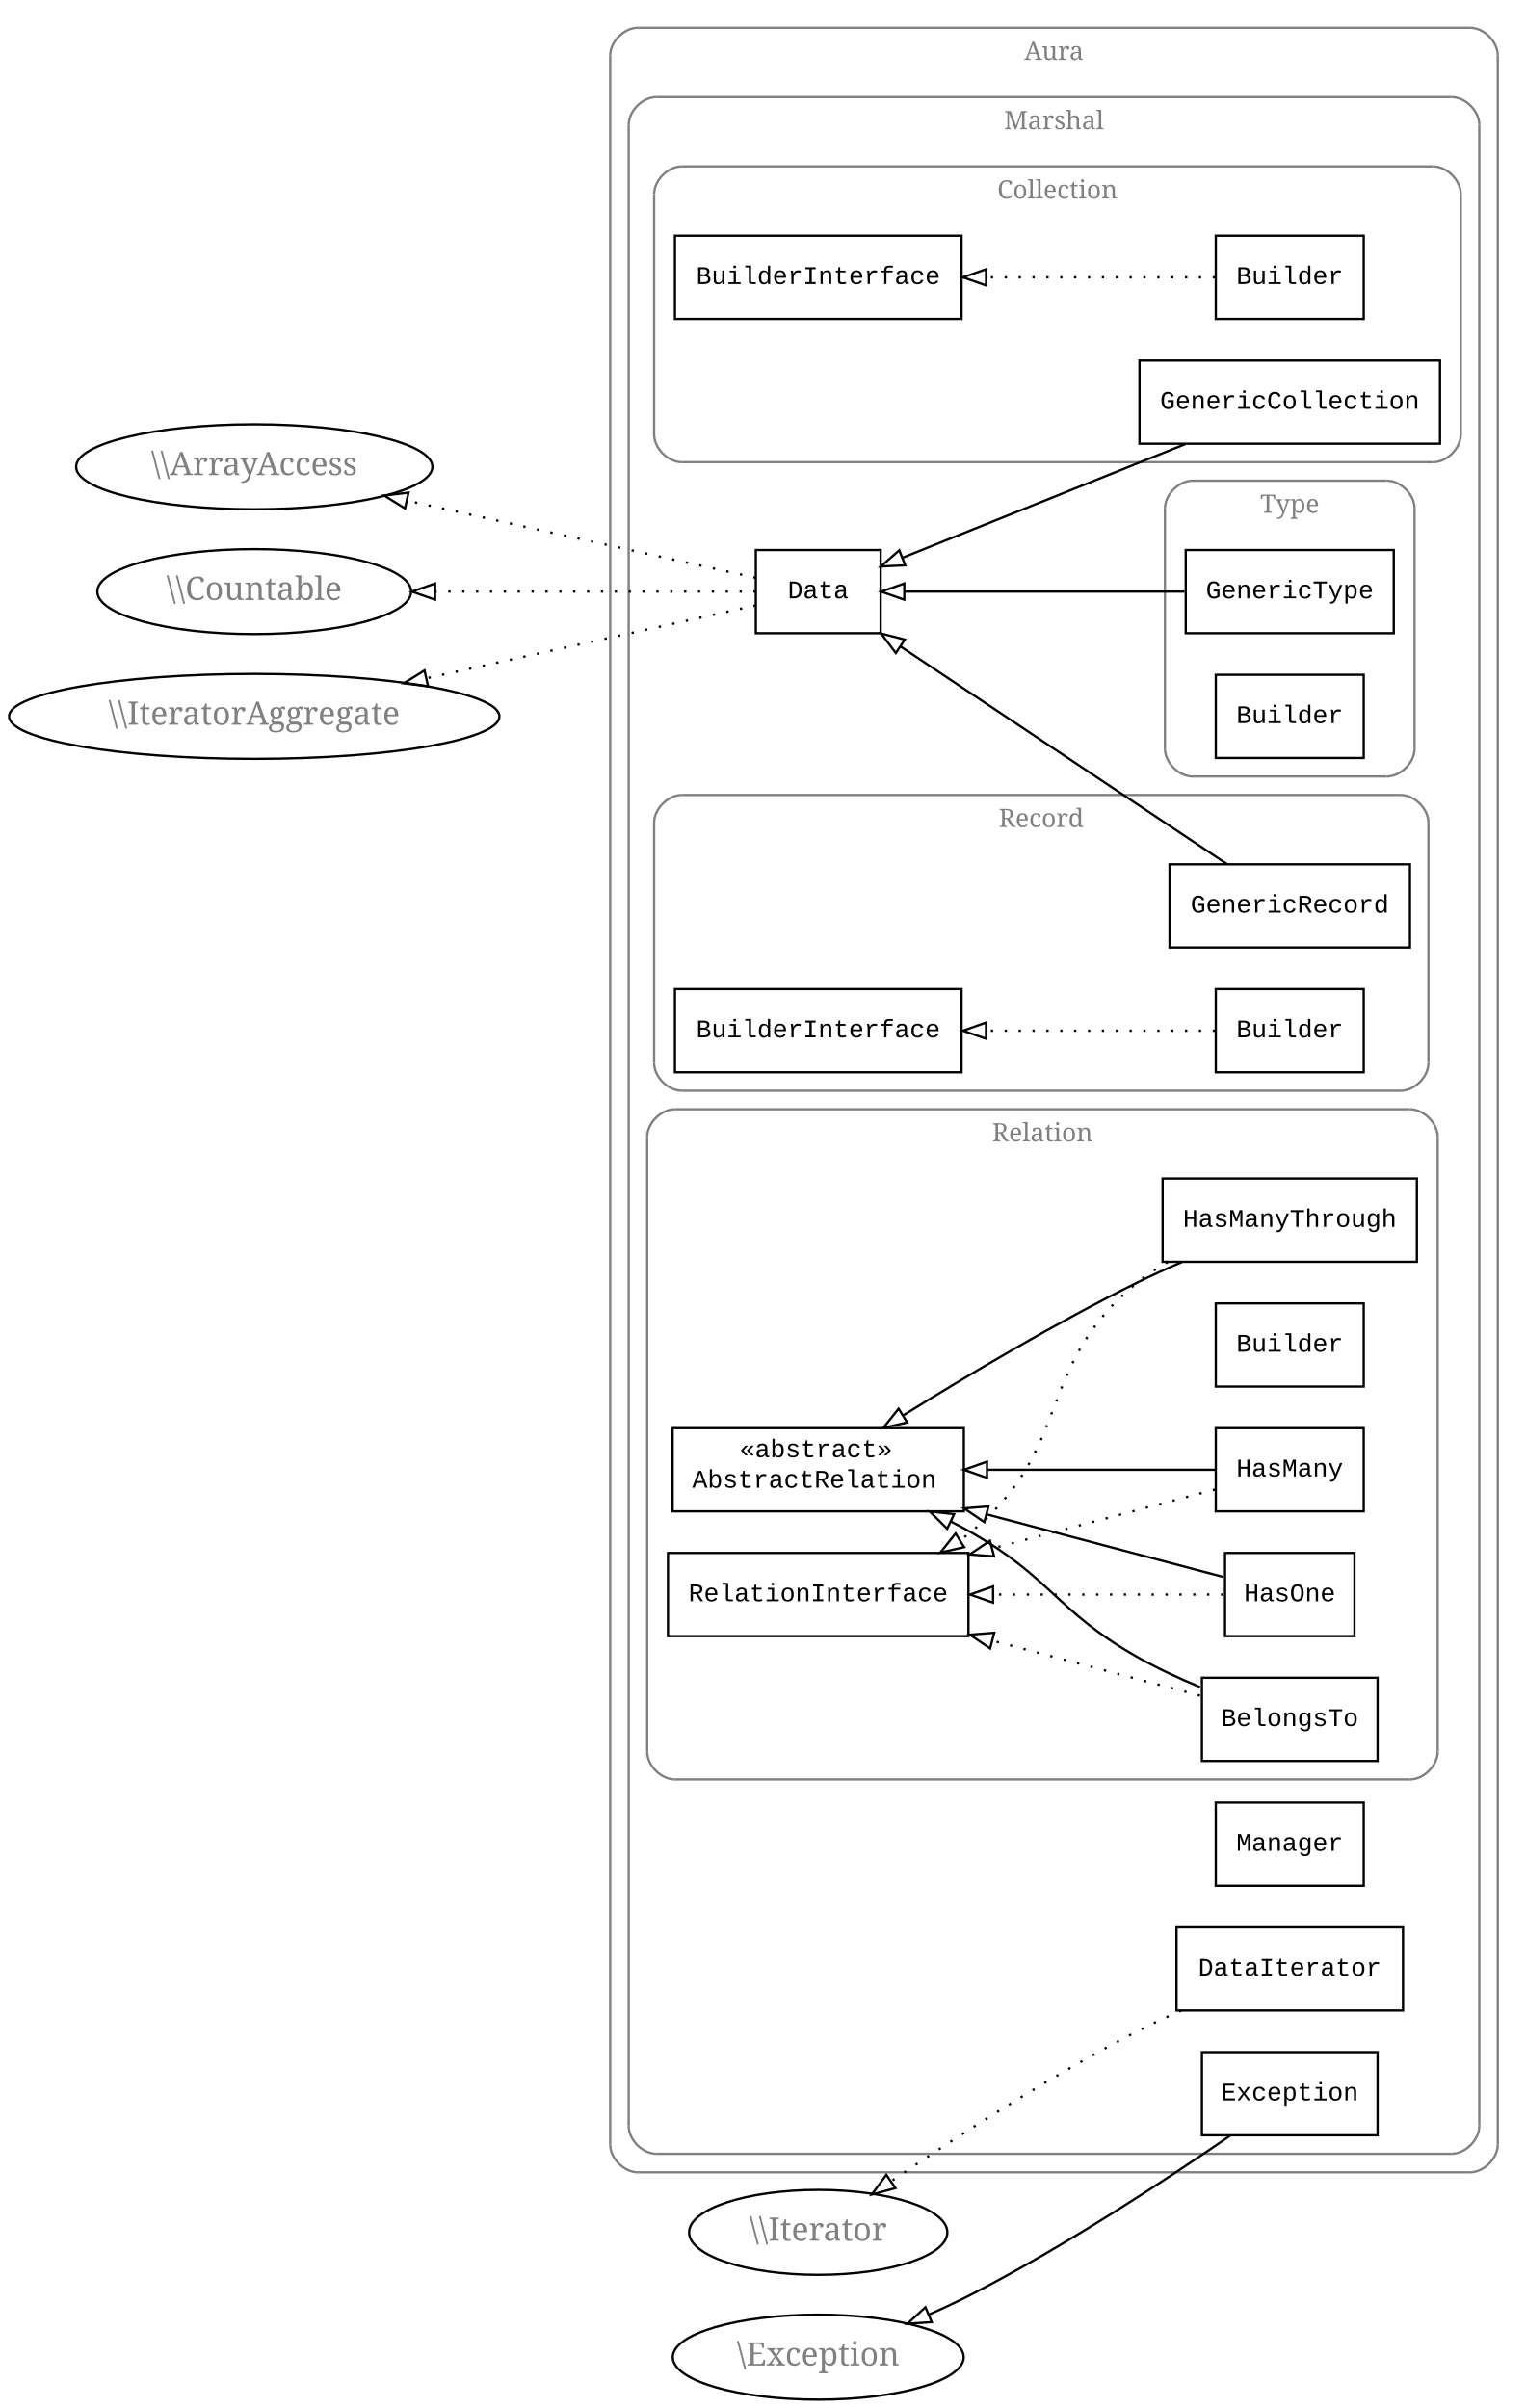
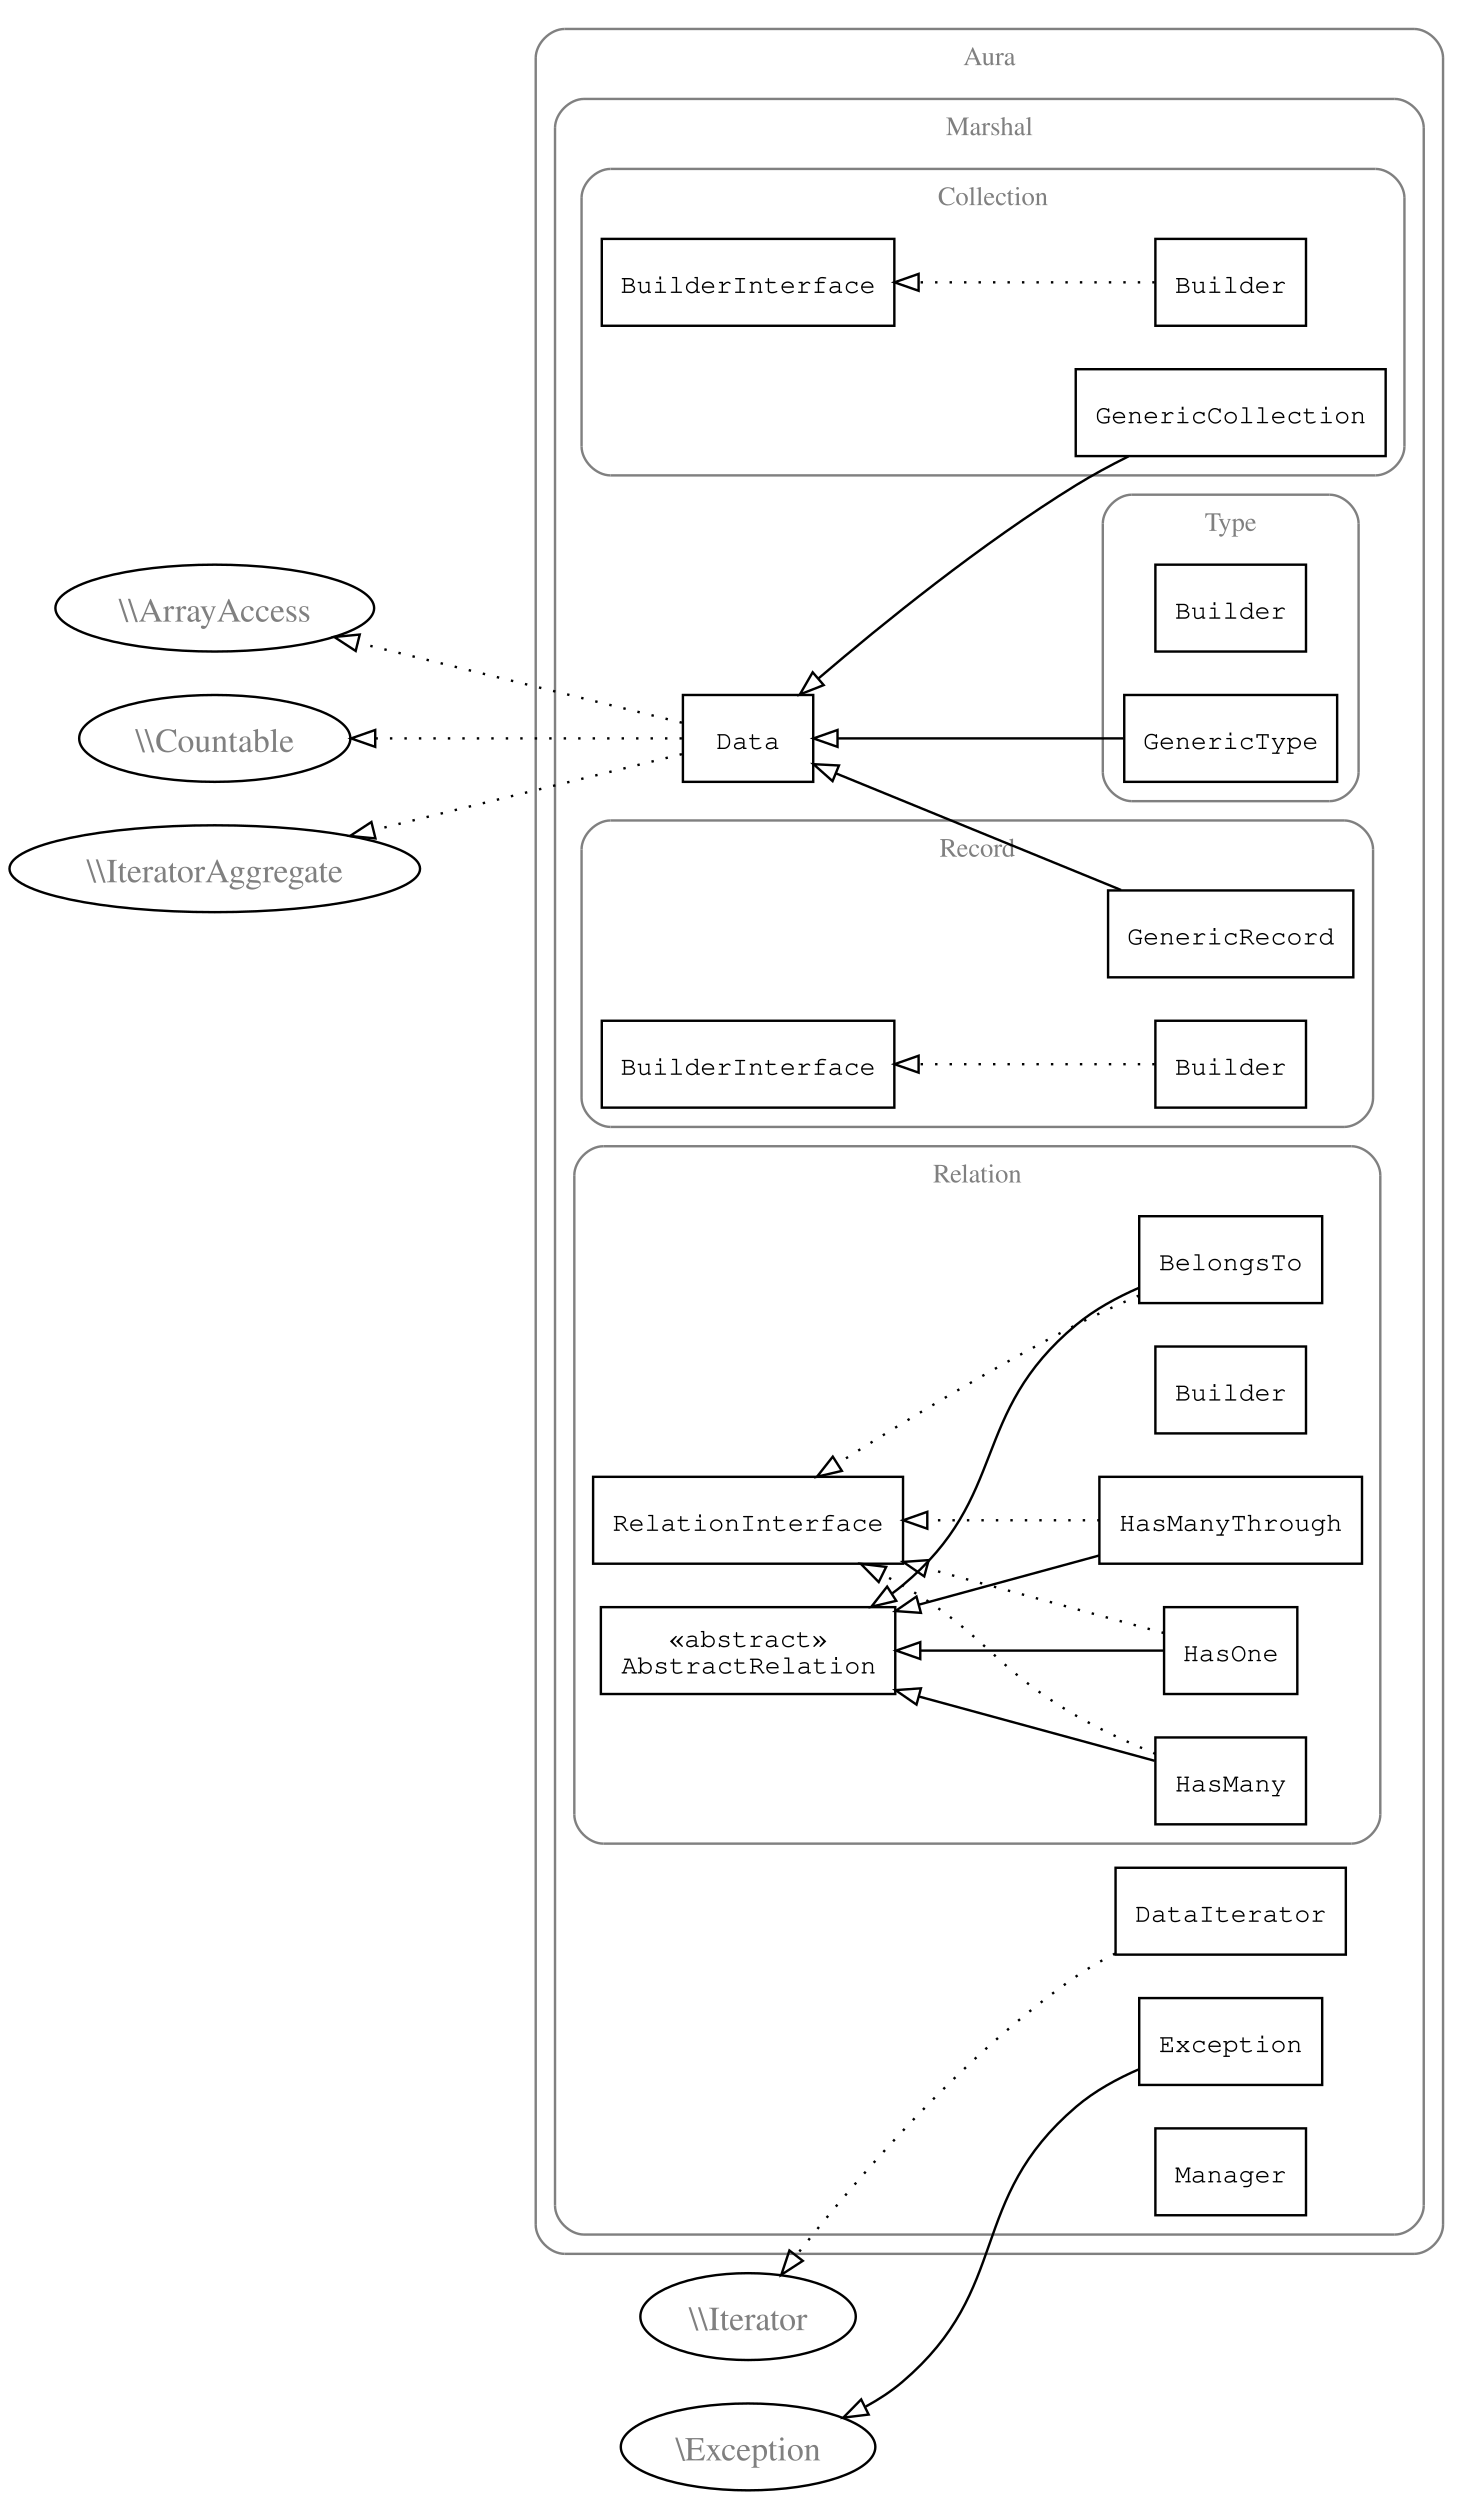
- <svg xmlns="http://www.w3.org/2000/svg" xmlns:xlink="http://www.w3.org/1999/xlink" width="660pt" height="1042pt" viewBox="0.00 0.00 660.00 1042.00">
-   <g id="graph1" class="graph" transform="scale(1 1) rotate(0) translate(4 1038)">
-     <polygon fill="white" stroke="white" points="-4,5 -4,-1038 657,-1038 657,5 -4,5" />
+ <svg xmlns="http://www.w3.org/2000/svg" xmlns:xlink="http://www.w3.org/1999/xlink" width="610pt" height="1036pt" viewBox="0.00 0.00 610.00 1036.00">
+   <g id="graph1" class="graph" transform="scale(1 1) rotate(0) translate(4 1032)">
+     <polygon fill="white" stroke="white" points="-4,5 -4,-1032 607,-1032 607,5 -4,5" />
    <g id="graph2" class="cluster">
-       <polyline fill="none" stroke="gray" points="272,-98 632,-98 " />
-       <path fill="none" stroke="gray" d="M632,-98C638,-98 644,-104 644,-110" />
-       <polyline fill="none" stroke="gray" points="644,-110 644,-1014 " />
-       <path fill="none" stroke="gray" d="M644,-1014C644,-1020 638,-1026 632,-1026" />
-       <polyline fill="none" stroke="gray" points="632,-1026 272,-1026 " />
-       <path fill="none" stroke="gray" d="M272,-1026C266,-1026 260,-1020 260,-1014" />
-       <polyline fill="none" stroke="gray" points="260,-1014 260,-110 " />
-       <path fill="none" stroke="gray" d="M260,-110C260,-104 266,-98 272,-98" />
-       <text text-anchor="middle" x="452" y="-1012.1" font-family="Times Roman,serif" font-size="11.00" fill="gray">Aura</text>
+       <polyline fill="none" stroke="gray" points="230,-98 582,-98 " />
+       <path fill="none" stroke="gray" d="M582,-98C588,-98 594,-104 594,-110" />
+       <polyline fill="none" stroke="gray" points="594,-110 594,-1008 " />
+       <path fill="none" stroke="gray" d="M594,-1008C594,-1014 588,-1020 582,-1020" />
+       <polyline fill="none" stroke="gray" points="582,-1020 230,-1020 " />
+       <path fill="none" stroke="gray" d="M230,-1020C224,-1020 218,-1014 218,-1008" />
+       <polyline fill="none" stroke="gray" points="218,-1008 218,-110 " />
+       <path fill="none" stroke="gray" d="M218,-110C218,-104 224,-98 230,-98" />
+       <text text-anchor="middle" x="406" y="-1005" font-family="Times,serif" font-size="11.00" fill="gray">Aura</text>
    </g>
    <g id="graph3" class="cluster">
-       <polyline fill="none" stroke="gray" points="280,-106 624,-106 " />
-       <path fill="none" stroke="gray" d="M624,-106C630,-106 636,-112 636,-118" />
-       <polyline fill="none" stroke="gray" points="636,-118 636,-984 " />
-       <path fill="none" stroke="gray" d="M636,-984C636,-990 630,-996 624,-996" />
-       <polyline fill="none" stroke="gray" points="624,-996 280,-996 " />
-       <path fill="none" stroke="gray" d="M280,-996C274,-996 268,-990 268,-984" />
-       <polyline fill="none" stroke="gray" points="268,-984 268,-118 " />
-       <path fill="none" stroke="gray" d="M268,-118C268,-112 274,-106 280,-106" />
-       <text text-anchor="middle" x="452" y="-982.1" font-family="Times Roman,serif" font-size="11.00" fill="gray">Marshal</text>
+       <polyline fill="none" stroke="gray" points="238,-106 574,-106 " />
+       <path fill="none" stroke="gray" d="M574,-106C580,-106 586,-112 586,-118" />
+       <polyline fill="none" stroke="gray" points="586,-118 586,-979 " />
+       <path fill="none" stroke="gray" d="M586,-979C586,-985 580,-991 574,-991" />
+       <polyline fill="none" stroke="gray" points="574,-991 238,-991 " />
+       <path fill="none" stroke="gray" d="M238,-991C232,-991 226,-985 226,-979" />
+       <polyline fill="none" stroke="gray" points="226,-979 226,-118 " />
+       <path fill="none" stroke="gray" d="M226,-118C226,-112 232,-106 238,-106" />
+       <text text-anchor="middle" x="406" y="-976" font-family="Times,serif" font-size="11.00" fill="gray">Marshal</text>
    </g>
    <g id="graph4" class="cluster">
-       <polyline fill="none" stroke="gray" points="291,-838 616,-838 " />
-       <path fill="none" stroke="gray" d="M616,-838C622,-838 628,-844 628,-850" />
-       <polyline fill="none" stroke="gray" points="628,-850 628,-954 " />
-       <path fill="none" stroke="gray" d="M628,-954C628,-960 622,-966 616,-966" />
-       <polyline fill="none" stroke="gray" points="616,-966 291,-966 " />
-       <path fill="none" stroke="gray" d="M291,-966C285,-966 279,-960 279,-954" />
-       <polyline fill="none" stroke="gray" points="279,-954 279,-850 " />
-       <path fill="none" stroke="gray" d="M279,-850C279,-844 285,-838 291,-838" />
-       <text text-anchor="middle" x="453.5" y="-952.1" font-family="Times Roman,serif" font-size="11.00" fill="gray">Collection</text>
+       <polyline fill="none" stroke="gray" points="249,-835 566,-835 " />
+       <path fill="none" stroke="gray" d="M566,-835C572,-835 578,-841 578,-847" />
+       <polyline fill="none" stroke="gray" points="578,-847 578,-950 " />
+       <path fill="none" stroke="gray" d="M578,-950C578,-956 572,-962 566,-962" />
+       <polyline fill="none" stroke="gray" points="566,-962 249,-962 " />
+       <path fill="none" stroke="gray" d="M249,-962C243,-962 237,-956 237,-950" />
+       <polyline fill="none" stroke="gray" points="237,-950 237,-847 " />
+       <path fill="none" stroke="gray" d="M237,-847C237,-841 243,-835 249,-835" />
+       <text text-anchor="middle" x="407.5" y="-947" font-family="Times,serif" font-size="11.00" fill="gray">Collection</text>
    </g>
    <g id="graph5" class="cluster">
-       <polyline fill="none" stroke="gray" points="291,-566 602,-566 " />
-       <path fill="none" stroke="gray" d="M602,-566C608,-566 614,-572 614,-578" />
-       <polyline fill="none" stroke="gray" points="614,-578 614,-682 " />
-       <path fill="none" stroke="gray" d="M614,-682C614,-688 608,-694 602,-694" />
-       <polyline fill="none" stroke="gray" points="602,-694 291,-694 " />
-       <path fill="none" stroke="gray" d="M291,-694C285,-694 279,-688 279,-682" />
-       <polyline fill="none" stroke="gray" points="279,-682 279,-578 " />
-       <path fill="none" stroke="gray" d="M279,-578C279,-572 285,-566 291,-566" />
-       <text text-anchor="middle" x="446.5" y="-680.1" font-family="Times Roman,serif" font-size="11.00" fill="gray">Record</text>
+       <polyline fill="none" stroke="gray" points="249,-565 553,-565 " />
+       <path fill="none" stroke="gray" d="M553,-565C559,-565 565,-571 565,-577" />
+       <polyline fill="none" stroke="gray" points="565,-577 565,-680 " />
+       <path fill="none" stroke="gray" d="M565,-680C565,-686 559,-692 553,-692" />
+       <polyline fill="none" stroke="gray" points="553,-692 249,-692 " />
+       <path fill="none" stroke="gray" d="M249,-692C243,-692 237,-686 237,-680" />
+       <polyline fill="none" stroke="gray" points="237,-680 237,-577 " />
+       <path fill="none" stroke="gray" d="M237,-577C237,-571 243,-565 249,-565" />
+       <text text-anchor="middle" x="401" y="-677" font-family="Times,serif" font-size="11.00" fill="gray">Record</text>
    </g>
    <g id="graph6" class="cluster">
-       <polyline fill="none" stroke="gray" points="288,-268 606,-268 " />
-       <path fill="none" stroke="gray" d="M606,-268C612,-268 618,-274 618,-280" />
-       <polyline fill="none" stroke="gray" points="618,-280 618,-546 " />
-       <path fill="none" stroke="gray" d="M618,-546C618,-552 612,-558 606,-558" />
-       <polyline fill="none" stroke="gray" points="606,-558 288,-558 " />
-       <path fill="none" stroke="gray" d="M288,-558C282,-558 276,-552 276,-546" />
-       <polyline fill="none" stroke="gray" points="276,-546 276,-280 " />
-       <path fill="none" stroke="gray" d="M276,-280C276,-274 282,-268 288,-268" />
-       <text text-anchor="middle" x="447" y="-544.1" font-family="Times Roman,serif" font-size="11.00" fill="gray">Relation</text>
+       <polyline fill="none" stroke="gray" points="246,-268 556,-268 " />
+       <path fill="none" stroke="gray" d="M556,-268C562,-268 568,-274 568,-280" />
+       <polyline fill="none" stroke="gray" points="568,-280 568,-545 " />
+       <path fill="none" stroke="gray" d="M568,-545C568,-551 562,-557 556,-557" />
+       <polyline fill="none" stroke="gray" points="556,-557 246,-557 " />
+       <path fill="none" stroke="gray" d="M246,-557C240,-557 234,-551 234,-545" />
+       <polyline fill="none" stroke="gray" points="234,-545 234,-280 " />
+       <path fill="none" stroke="gray" d="M234,-280C234,-274 240,-268 246,-268" />
+       <text text-anchor="middle" x="401" y="-542" font-family="Times,serif" font-size="11.00" fill="gray">Relation</text>
    </g>
    <g id="graph7" class="cluster">
-       <polyline fill="none" stroke="gray" points="512,-702 596,-702 " />
-       <path fill="none" stroke="gray" d="M596,-702C602,-702 608,-708 608,-714" />
-       <polyline fill="none" stroke="gray" points="608,-714 608,-818 " />
-       <path fill="none" stroke="gray" d="M608,-818C608,-824 602,-830 596,-830" />
-       <polyline fill="none" stroke="gray" points="596,-830 512,-830 " />
-       <path fill="none" stroke="gray" d="M512,-830C506,-830 500,-824 500,-818" />
-       <polyline fill="none" stroke="gray" points="500,-818 500,-714 " />
-       <path fill="none" stroke="gray" d="M500,-714C500,-708 506,-702 512,-702" />
-       <text text-anchor="middle" x="554" y="-816.1" font-family="Times Roman,serif" font-size="11.00" fill="gray">Type</text>
+       <polyline fill="none" stroke="gray" points="465,-700 547,-700 " />
+       <path fill="none" stroke="gray" d="M547,-700C553,-700 559,-706 559,-712" />
+       <polyline fill="none" stroke="gray" points="559,-712 559,-815 " />
+       <path fill="none" stroke="gray" d="M559,-815C559,-821 553,-827 547,-827" />
+       <polyline fill="none" stroke="gray" points="547,-827 465,-827 " />
+       <path fill="none" stroke="gray" d="M465,-827C459,-827 453,-821 453,-815" />
+       <polyline fill="none" stroke="gray" points="453,-815 453,-712 " />
+       <path fill="none" stroke="gray" d="M453,-712C453,-706 459,-700 465,-700" />
+       <text text-anchor="middle" x="506" y="-812" font-family="Times,serif" font-size="11.00" fill="gray">Type</text>
    </g>
    <g id="node4" class="node">
-       <a xlink:href="db_src_Aura_Marshal_Collection_GenericCollection.html" xlink:title="GenericCollection" target="_parent">
-         <polygon fill="none" stroke="black" points="619,-882 489,-882 489,-846 619,-846 619,-882" />
-         <text text-anchor="middle" x="554" y="-861.1" font-family="Courier New" font-size="11.00">GenericCollection</text>
-       </a>
-     </g>
-     <g id="node23" class="node">
-       <a xlink:href="db_src_Aura_Marshal_Data.html" xlink:title="Data" target="_parent">
-         <polygon fill="none" stroke="black" points="377,-800 323,-800 323,-764 377,-764 377,-800" />
-         <text text-anchor="middle" x="350" y="-779.1" font-family="Courier New" font-size="11.00">Data</text>
-       </a>
-     </g>
-     <g id="edge12" class="edge">
-       <path fill="none" stroke="black" d="M508.979,-845.903C472.242,-831.136 420.985,-810.533 386.705,-796.754" />
-       <polygon fill="none" stroke="black" points="387.664,-793.367 377.08,-792.885 385.053,-799.862 387.664,-793.367" />
+       <a xlink:href="db_src_Aura_Marshal_Collection_Builder.html" xlink:title="Builder" target="_parent">
+         <polygon fill="none" stroke="black" points="537.208,-933 474.792,-933 474.792,-897 537.208,-897 537.208,-933" />
+         <text text-anchor="middle" x="506" y="-910.6" font-family="Courier,monospace" font-size="11.00">Builder</text>
+       </a>
    </g>
    <g id="node5" class="node">
      <a xlink:href="db_src_Aura_Marshal_Collection_BuilderInterface.html" xlink:title="BuilderInterface" target="_parent">
-         <polygon fill="none" stroke="black" points="412,-936 288,-936 288,-900 412,-900 412,-936" />
-         <text text-anchor="middle" x="350" y="-915.1" font-family="Courier New" font-size="11.00">BuilderInterface</text>
-       </a>
+         <polygon fill="none" stroke="black" points="366.618,-933 245.382,-933 245.382,-897 366.618,-897 366.618,-933" />
+         <text text-anchor="middle" x="306" y="-910.6" font-family="Courier,monospace" font-size="11.00">BuilderInterface</text>
+       </a>
+     </g>
+     <g id="edge28" class="edge">
+       <path fill="none" stroke="black" stroke-dasharray="1,5" d="M474.496,-915C448.543,-915 410.271,-915 376.86,-915" />
+       <polygon fill="none" stroke="black" points="376.667,-911.5 366.667,-915 376.667,-918.5 376.667,-911.5" />
    </g>
    <g id="node6" class="node">
-       <a xlink:href="db_src_Aura_Marshal_Collection_Builder.html" xlink:title="Builder" target="_parent">
-         <polygon fill="none" stroke="black" points="586,-936 522,-936 522,-900 586,-900 586,-936" />
-         <text text-anchor="middle" x="554" y="-915.1" font-family="Courier New" font-size="11.00">Builder</text>
-       </a>
-     </g>
-     <g id="edge36" class="edge">
-       <path fill="none" stroke="black" stroke-dasharray="1,5" d="M521.676,-918C495.203,-918 456.738,-918 422.924,-918" />
-       <polygon fill="none" stroke="black" points="422.597,-914.5 412.597,-918 422.597,-921.5 422.597,-914.5" />
+       <a xlink:href="db_src_Aura_Marshal_Collection_GenericCollection.html" xlink:title="GenericCollection" target="_parent">
+         <polygon fill="none" stroke="black" points="570.218,-879 441.782,-879 441.782,-843 570.218,-843 570.218,-879" />
+         <text text-anchor="middle" x="506" y="-856.6" font-family="Courier,monospace" font-size="11.00">GenericCollection</text>
+       </a>
+     </g>
+     <g id="node22" class="node">
+       <a xlink:href="db_src_Aura_Marshal_Data.html" xlink:title="Data" target="_parent">
+         <polygon fill="none" stroke="black" points="333,-744 279,-744 279,-708 333,-708 333,-744" />
+         <text text-anchor="middle" x="306" y="-721.6" font-family="Courier,monospace" font-size="11.00">Data</text>
+       </a>
+     </g>
+     <g id="edge12" class="edge">
+       <path fill="none" stroke="black" d="M463.648,-842.891C456.288,-839.225 448.805,-835.198 442,-831 402.838,-806.842 361.619,-773.456 335.184,-750.866" />
+       <polygon fill="none" stroke="black" points="337.335,-748.098 327.474,-744.224 332.766,-753.402 337.335,-748.098" />
    </g>
    <g id="node8" class="node">
+       <a xlink:href="db_src_Aura_Marshal_Record_Builder.html" xlink:title="Builder" target="_parent">
+         <polygon fill="none" stroke="black" points="537.208,-609 474.792,-609 474.792,-573 537.208,-573 537.208,-609" />
+         <text text-anchor="middle" x="506" y="-586.6" font-family="Courier,monospace" font-size="11.00">Builder</text>
+       </a>
+     </g>
+     <g id="node9" class="node">
      <a xlink:href="db_src_Aura_Marshal_Record_BuilderInterface.html" xlink:title="BuilderInterface" target="_parent">
-         <polygon fill="none" stroke="black" points="412,-610 288,-610 288,-574 412,-574 412,-610" />
-         <text text-anchor="middle" x="350" y="-589.1" font-family="Courier New" font-size="11.00">BuilderInterface</text>
-       </a>
-     </g>
-     <g id="node9" class="node">
-       <a xlink:href="db_src_Aura_Marshal_Record_Builder.html" xlink:title="Builder" target="_parent">
-         <polygon fill="none" stroke="black" points="586,-610 522,-610 522,-574 586,-574 586,-610" />
-         <text text-anchor="middle" x="554" y="-589.1" font-family="Courier New" font-size="11.00">Builder</text>
+         <polygon fill="none" stroke="black" points="366.618,-609 245.382,-609 245.382,-573 366.618,-573 366.618,-609" />
+         <text text-anchor="middle" x="306" y="-586.6" font-family="Courier,monospace" font-size="11.00">BuilderInterface</text>
      </a>
    </g>
    <g id="edge38" class="edge">
-       <path fill="none" stroke="black" stroke-dasharray="1,5" d="M521.676,-592C495.203,-592 456.738,-592 422.924,-592" />
-       <polygon fill="none" stroke="black" points="422.597,-588.5 412.597,-592 422.597,-595.5 422.597,-588.5" />
+       <path fill="none" stroke="black" stroke-dasharray="1,5" d="M474.496,-591C448.543,-591 410.271,-591 376.86,-591" />
+       <polygon fill="none" stroke="black" points="376.667,-587.5 366.667,-591 376.667,-594.5 376.667,-587.5" />
    </g>
    <g id="node10" class="node">
      <a xlink:href="db_src_Aura_Marshal_Record_GenericRecord.html" xlink:title="GenericRecord" target="_parent">
-         <polygon fill="none" stroke="black" points="606,-664 502,-664 502,-628 606,-628 606,-664" />
-         <text text-anchor="middle" x="554" y="-643.1" font-family="Courier New" font-size="11.00">GenericRecord</text>
-       </a>
+         <polygon fill="none" stroke="black" points="556.814,-663 455.186,-663 455.186,-627 556.814,-627 556.814,-663" />
+         <text text-anchor="middle" x="506" y="-640.6" font-family="Courier,monospace" font-size="11.00">GenericRecord</text>
+       </a>
+     </g>
+     <g id="edge16" class="edge">
+       <path fill="none" stroke="black" d="M460.565,-663.178C424.867,-677.782 375.403,-698.017 342.359,-711.535" />
+       <polygon fill="none" stroke="black" points="341.013,-708.304 333.082,-715.33 343.663,-714.783 341.013,-708.304" />
+     </g>
+     <g id="node12" class="node">
+       <a xlink:href="db_src_Aura_Marshal_Relation_AbstractRelation.html" xlink:title="«abstract»&lt;br/&gt;AbstractRelation" target="_parent">
+         <polygon fill="none" stroke="black" points="367,-366 245,-366 245,-330 367,-330 367,-366" />
+         <text text-anchor="start" x="273" y="-349.5" font-family="Courier,monospace" font-size="11.00">«abstract»</text>
+         <text text-anchor="start" x="253.5" y="-338.5" font-family="Courier,monospace" font-size="11.00">AbstractRelation</text>
+       </a>
+     </g>
+     <g id="node13" class="node">
+       <a xlink:href="db_src_Aura_Marshal_Relation_BelongsTo.html" xlink:title="BelongsTo" target="_parent">
+         <polygon fill="none" stroke="black" points="543.911,-528 468.089,-528 468.089,-492 543.911,-492 543.911,-528" />
+         <text text-anchor="middle" x="506" y="-505.6" font-family="Courier,monospace" font-size="11.00">BelongsTo</text>
+       </a>
+     </g>
+     <g id="edge18" class="edge">
+       <path fill="none" stroke="black" d="M467.976,-498.327C458.885,-494.375 449.593,-489.316 442,-483 397.649,-446.108 414.351,-411.892 370,-375 368.648,-373.875 367.242,-372.79 365.792,-371.744" />
+       <polygon fill="none" stroke="black" points="367.404,-368.62 357.095,-366.175 363.629,-374.515 367.404,-368.62" />
+     </g>
+     <g id="node18" class="node">
+       <a xlink:href="db_src_Aura_Marshal_Relation_RelationInterface.html" xlink:title="RelationInterface" target="_parent">
+         <polygon fill="none" stroke="black" points="370.218,-420 241.782,-420 241.782,-384 370.218,-384 370.218,-420" />
+         <text text-anchor="middle" x="306" y="-397.6" font-family="Courier,monospace" font-size="11.00">RelationInterface</text>
+       </a>
+     </g>
+     <g id="edge40" class="edge">
+       <path fill="none" stroke="black" stroke-dasharray="1,5" d="M467.968,-495.121C459.341,-491.383 450.264,-487.226 442,-483 407.564,-465.392 369.95,-442.502 343.193,-425.548" />
+       <polygon fill="none" stroke="black" points="344.869,-422.466 334.555,-420.043 341.106,-428.369 344.869,-422.466" />
+     </g>
+     <g id="node14" class="node">
+       <a xlink:href="db_src_Aura_Marshal_Relation_Builder.html" xlink:title="Builder" target="_parent">
+         <polygon fill="none" stroke="black" points="537.208,-474 474.792,-474 474.792,-438 537.208,-438 537.208,-474" />
+         <text text-anchor="middle" x="506" y="-451.6" font-family="Courier,monospace" font-size="11.00">Builder</text>
+       </a>
+     </g>
+     <g id="node15" class="node">
+       <a xlink:href="db_src_Aura_Marshal_Relation_HasMany.html" xlink:title="HasMany" target="_parent">
+         <polygon fill="none" stroke="black" points="537.208,-312 474.792,-312 474.792,-276 537.208,-276 537.208,-312" />
+         <text text-anchor="middle" x="506" y="-289.6" font-family="Courier,monospace" font-size="11.00">HasMany</text>
+       </a>
+     </g>
+     <g id="edge20" class="edge">
+       <path fill="none" stroke="black" d="M474.496,-302.319C448.53,-309.401 410.233,-319.846 376.81,-328.961" />
+       <polygon fill="none" stroke="black" points="375.798,-325.609 367.071,-331.617 377.64,-332.362 375.798,-325.609" />
+     </g>
+     <g id="edge42" class="edge">
+       <path fill="none" stroke="black" stroke-dasharray="1,5" d="M474.805,-305.224C464.168,-309.621 452.302,-315.044 442,-321 407.371,-341.021 404.629,-354.979 370,-375 367.355,-376.529 364.608,-378.023 361.804,-379.473" />
+       <polygon fill="none" stroke="black" points="360.143,-376.39 352.718,-383.947 363.235,-382.67 360.143,-376.39" />
+     </g>
+     <g id="node16" class="node">
+       <a xlink:href="db_src_Aura_Marshal_Relation_HasManyThrough.html" xlink:title="HasManyThrough" target="_parent">
+         <polygon fill="none" stroke="black" points="560.416,-420 451.584,-420 451.584,-384 560.416,-384 560.416,-420" />
+         <text text-anchor="middle" x="506" y="-397.6" font-family="Courier,monospace" font-size="11.00">HasManyThrough</text>
+       </a>
+     </g>
+     <g id="edge22" class="edge">
+       <path fill="none" stroke="black" d="M451.679,-387.458C428.624,-381.17 401.336,-373.728 376.707,-367.011" />
+       <polygon fill="none" stroke="black" points="377.624,-363.633 367.055,-364.379 375.782,-370.387 377.624,-363.633" />
+     </g>
+     <g id="edge44" class="edge">
+       <path fill="none" stroke="black" stroke-dasharray="1,5" d="M451.679,-402C429.73,-402 403.945,-402 380.269,-402" />
+       <polygon fill="none" stroke="black" points="380.269,-398.5 370.269,-402 380.269,-405.5 380.269,-398.5" />
+     </g>
+     <g id="node17" class="node">
+       <a xlink:href="db_src_Aura_Marshal_Relation_HasOne.html" xlink:title="HasOne" target="_parent">
+         <polygon fill="none" stroke="black" points="533.608,-366 478.392,-366 478.392,-330 533.608,-330 533.608,-366" />
+         <text text-anchor="middle" x="506" y="-343.6" font-family="Courier,monospace" font-size="11.00">HasOne</text>
+       </a>
+     </g>
+     <g id="edge24" class="edge">
+       <path fill="none" stroke="black" d="M478.297,-348C452.549,-348 412.456,-348 377.529,-348" />
+       <polygon fill="none" stroke="black" points="377.356,-344.5 367.356,-348 377.356,-351.5 377.356,-344.5" />
+     </g>
+     <g id="edge46" class="edge">
+       <path fill="none" stroke="black" stroke-dasharray="1,5" d="M478.297,-355.283C453.222,-362.121 414.54,-372.671 380.276,-382.016" />
+       <polygon fill="none" stroke="black" points="379.003,-378.735 370.276,-384.743 380.844,-385.488 379.003,-378.735" />
+     </g>
+     <g id="node20" class="node">
+       <a xlink:href="db_src_Aura_Marshal_Type_Builder.html" xlink:title="Builder" target="_parent">
+         <polygon fill="none" stroke="black" points="537.208,-798 474.792,-798 474.792,-762 537.208,-762 537.208,-798" />
+         <text text-anchor="middle" x="506" y="-775.6" font-family="Courier,monospace" font-size="11.00">Builder</text>
+       </a>
+     </g>
+     <g id="node21" class="node">
+       <a xlink:href="db_src_Aura_Marshal_Type_GenericType.html" xlink:title="GenericType" target="_parent">
+         <polygon fill="none" stroke="black" points="550.113,-744 461.887,-744 461.887,-708 550.113,-708 550.113,-744" />
+         <text text-anchor="middle" x="506" y="-721.6" font-family="Courier,monospace" font-size="11.00">GenericType</text>
+       </a>
+     </g>
+     <g id="edge26" class="edge">
+       <path fill="none" stroke="black" d="M461.548,-726C426.11,-726 376.631,-726 343.286,-726" />
+       <polygon fill="none" stroke="black" points="343.066,-722.5 333.066,-726 343.066,-729.5 343.066,-722.5" />
+     </g>
+     <g id="node41" class="node">
+       <ellipse fill="none" stroke="black" cx="85" cy="-780" rx="66.044" ry="18" />
+       <text text-anchor="middle" x="85" y="-774.4" font-family="Times,serif" font-size="14.00" fill="gray">\\ArrayAccess</text>
+     </g>
+     <g id="edge30" class="edge">
+       <path fill="none" stroke="black" stroke-dasharray="1,5" d="M278.583,-732.514C245.549,-740.659 188.039,-754.84 144.442,-765.59" />
+       <polygon fill="none" stroke="black" points="143.397,-762.242 134.526,-768.035 145.073,-769.039 143.397,-762.242" />
+     </g>
+     <g id="node43" class="node">
+       <ellipse fill="none" stroke="black" cx="85" cy="-726" rx="56.192" ry="18" />
+       <text text-anchor="middle" x="85" y="-720.4" font-family="Times,serif" font-size="14.00" fill="gray">\\Countable</text>
+     </g>
+     <g id="edge32" class="edge">
+       <path fill="none" stroke="black" stroke-dasharray="1,5" d="M278.583,-726C247.303,-726 194.079,-726 151.501,-726" />
+       <polygon fill="none" stroke="black" points="151.483,-722.5 141.483,-726 151.483,-729.5 151.483,-722.5" />
+     </g>
+     <g id="node45" class="node">
+       <ellipse fill="none" stroke="black" cx="85" cy="-672" rx="85.068" ry="18" />
+       <text text-anchor="middle" x="85" y="-666.4" font-family="Times,serif" font-size="14.00" fill="gray">\\IteratorAggregate</text>
+     </g>
+     <g id="edge34" class="edge">
+       <path fill="none" stroke="black" stroke-dasharray="1,5" d="M278.583,-719.486C247.132,-711.731 193.495,-698.506 150.802,-687.978" />
+       <polygon fill="none" stroke="black" points="151.587,-684.567 141.04,-685.571 149.911,-691.364 151.587,-684.567" />
+     </g>
+     <g id="node23" class="node">
+       <a xlink:href="db_src_Aura_Marshal_DataIterator.html" xlink:title="DataIterator" target="_parent">
+         <polygon fill="none" stroke="black" points="553.713,-258 458.287,-258 458.287,-222 553.713,-222 553.713,-258" />
+         <text text-anchor="middle" x="506" y="-235.6" font-family="Courier,monospace" font-size="11.00">DataIterator</text>
+       </a>
+     </g>
+     <g id="node47" class="node">
+       <ellipse fill="none" stroke="black" cx="306" cy="-72" rx="44.635" ry="18" />
+       <text text-anchor="middle" x="306" y="-66.4" font-family="Times,serif" font-size="14.00" fill="gray">\\Iterator</text>
+     </g>
+     <g id="edge36" class="edge">
+       <path fill="none" stroke="black" stroke-dasharray="1,5" d="M458.101,-222.438C452.489,-219.608 446.988,-216.457 442,-213 394.387,-180.004 350.171,-128.211 326.042,-97.432" />
+       <polygon fill="none" stroke="black" points="328.67,-95.109 319.783,-89.341 323.133,-99.392 328.67,-95.109" />
+     </g>
+     <g id="node24" class="node">
+       <a xlink:href="db_src_Aura_Marshal_Exception.html" xlink:title="Exception" target="_parent">
+         <polygon fill="none" stroke="black" points="543.911,-204 468.089,-204 468.089,-168 543.911,-168 543.911,-204" />
+         <text text-anchor="middle" x="506" y="-181.6" font-family="Courier,monospace" font-size="11.00">Exception</text>
+       </a>
+     </g>
+     <g id="node32" class="node">
+       <ellipse fill="none" stroke="black" cx="306" cy="-18" rx="52.742" ry="18" />
+       <text text-anchor="middle" x="306" y="-12.4" font-family="Times,serif" font-size="14.00" fill="gray">\Exception</text>
    </g>
    <g id="edge14" class="edge">
-       <path fill="none" stroke="black" d="M526.91,-664.06C490.56,-688.293 425.92,-731.387 385.651,-758.232" />
-       <polygon fill="none" stroke="black" points="383.581,-755.406 377.202,-763.866 387.464,-761.231 383.581,-755.406" />
-     </g>
-     <g id="node12" class="node">
-       <a xlink:href="db_src_Aura_Marshal_Relation_HasManyThrough.html" xlink:title="HasManyThrough" target="_parent">
-         <polygon fill="none" stroke="black" points="609,-528 499,-528 499,-492 609,-492 609,-528" />
-         <text text-anchor="middle" x="554" y="-507.1" font-family="Courier New" font-size="11.00">HasManyThrough</text>
-       </a>
-     </g>
-     <g id="node16" class="node">
-       <a xlink:href="db_src_Aura_Marshal_Relation_RelationInterface.html" xlink:title="RelationInterface" target="_parent">
-         <polygon fill="none" stroke="black" points="415,-366 285,-366 285,-330 415,-330 415,-366" />
-         <text text-anchor="middle" x="350" y="-345.1" font-family="Courier New" font-size="11.00">RelationInterface</text>
-       </a>
-     </g>
-     <g id="edge40" class="edge">
-       <path fill="none" stroke="black" stroke-dasharray="1,5" d="M501.184,-491.843C496.506,-489.23 492.025,-486.292 488,-483 443.345,-446.477 460.655,-411.523 416,-375 414.616,-373.868 413.179,-372.779 411.698,-371.729" />
-       <polygon fill="none" stroke="black" points="413.147,-368.507 402.816,-366.157 409.427,-374.436 413.147,-368.507" />
-     </g>
-     <g id="node17" class="node">
-       <a xlink:href="db_src_Aura_Marshal_Relation_AbstractRelation.html" xlink:title="«abstract»&lt;br/&gt;AbstractRelation" target="_parent">
-         <polygon fill="none" stroke="black" points="413,-420 287,-420 287,-384 413,-384 413,-420" />
-         <text text-anchor="start" x="316" y="-407.433" font-family="Courier New" font-size="11.00">«abstract»</text>
-         <text text-anchor="start" x="295.5" y="-394.233" font-family="Courier New" font-size="11.00">AbstractRelation</text>
-       </a>
-     </g>
-     <g id="edge16" class="edge">
-       <path fill="none" stroke="black" d="M507.47,-491.941C500.867,-489.097 494.214,-486.075 488,-483 452.768,-465.564 414.321,-442.656 386.979,-425.651" />
-       <polygon fill="none" stroke="black" points="388.486,-422.466 378.152,-420.128 384.772,-428.4 388.486,-422.466" />
-     </g>
-     <g id="node13" class="node">
-       <a xlink:href="db_src_Aura_Marshal_Relation_Builder.html" xlink:title="Builder" target="_parent">
-         <polygon fill="none" stroke="black" points="586,-474 522,-474 522,-438 586,-438 586,-474" />
-         <text text-anchor="middle" x="554" y="-453.1" font-family="Courier New" font-size="11.00">Builder</text>
-       </a>
-     </g>
-     <g id="node14" class="node">
-       <a xlink:href="db_src_Aura_Marshal_Relation_HasOne.html" xlink:title="HasOne" target="_parent">
-         <polygon fill="none" stroke="black" points="582,-366 526,-366 526,-330 582,-330 582,-366" />
-         <text text-anchor="middle" x="554" y="-345.1" font-family="Courier New" font-size="11.00">HasOne</text>
-       </a>
-     </g>
-     <g id="edge42" class="edge">
-       <path fill="none" stroke="black" stroke-dasharray="1,5" d="M525.204,-348C499.414,-348 460.427,-348 425.773,-348" />
-       <polygon fill="none" stroke="black" points="425.654,-344.5 415.654,-348 425.654,-351.5 425.654,-344.5" />
-     </g>
-     <g id="edge18" class="edge">
-       <path fill="none" stroke="black" d="M525.204,-355.622C498.701,-362.638 458.261,-373.343 422.909,-382.7" />
-       <polygon fill="none" stroke="black" points="421.86,-379.358 413.089,-385.3 423.652,-386.124 421.86,-379.358" />
-     </g>
-     <g id="node15" class="node">
-       <a xlink:href="db_src_Aura_Marshal_Relation_BelongsTo.html" xlink:title="BelongsTo" target="_parent">
-         <polygon fill="none" stroke="black" points="592,-312 516,-312 516,-276 592,-276 592,-312" />
-         <text text-anchor="middle" x="554" y="-291.1" font-family="Courier New" font-size="11.00">BelongsTo</text>
-       </a>
-     </g>
-     <g id="edge44" class="edge">
-       <path fill="none" stroke="black" stroke-dasharray="1,5" d="M515.149,-304.284C489.801,-310.994 455.874,-319.974 425.366,-328.05" />
-       <polygon fill="none" stroke="black" points="424.368,-324.694 415.596,-330.636 426.159,-331.461 424.368,-324.694" />
-     </g>
-     <g id="edge20" class="edge">
-       <path fill="none" stroke="black" d="M515.177,-307.954C506.049,-311.757 496.507,-316.175 488,-321 453.206,-340.733 450.794,-355.267 416,-375 413.2,-376.588 410.288,-378.132 407.316,-379.624" />
-       <polygon fill="none" stroke="black" points="405.788,-376.475 398.269,-383.94 408.802,-382.793 405.788,-376.475" />
-     </g>
-     <g id="node18" class="node">
-       <a xlink:href="db_src_Aura_Marshal_Relation_HasMany.html" xlink:title="HasMany" target="_parent">
-         <polygon fill="none" stroke="black" points="586,-420 522,-420 522,-384 586,-384 586,-420" />
-         <text text-anchor="middle" x="554" y="-399.1" font-family="Courier New" font-size="11.00">HasMany</text>
-       </a>
-     </g>
-     <g id="edge46" class="edge">
-       <path fill="none" stroke="black" stroke-dasharray="1,5" d="M521.676,-393.444C495.805,-386.595 458.48,-376.715 425.236,-367.915" />
-       <polygon fill="none" stroke="black" points="426.089,-364.521 415.526,-365.345 424.297,-371.288 426.089,-364.521" />
-     </g>
-     <g id="edge22" class="edge">
-       <path fill="none" stroke="black" d="M521.676,-402C495.305,-402 457.033,-402 423.314,-402" />
-       <polygon fill="none" stroke="black" points="423.014,-398.5 413.014,-402 423.014,-405.5 423.014,-398.5" />
-     </g>
-     <g id="node20" class="node">
-       <a xlink:href="db_src_Aura_Marshal_Type_GenericType.html" xlink:title="GenericType" target="_parent">
-         <polygon fill="none" stroke="black" points="599,-800 509,-800 509,-764 599,-764 599,-800" />
-         <text text-anchor="middle" x="554" y="-779.1" font-family="Courier New" font-size="11.00">GenericType</text>
-       </a>
-     </g>
-     <g id="edge24" class="edge">
-       <path fill="none" stroke="black" d="M508.472,-782C471.97,-782 421.379,-782 387.26,-782" />
-       <polygon fill="none" stroke="black" points="387.234,-778.5 377.234,-782 387.234,-785.5 387.234,-778.5" />
-     </g>
-     <g id="node21" class="node">
-       <a xlink:href="db_src_Aura_Marshal_Type_Builder.html" xlink:title="Builder" target="_parent">
-         <polygon fill="none" stroke="black" points="586,-746 522,-746 522,-710 586,-710 586,-746" />
-         <text text-anchor="middle" x="554" y="-725.1" font-family="Courier New" font-size="11.00">Builder</text>
-       </a>
-     </g>
-     <g id="node22" class="node">
+       <path fill="none" stroke="black" d="M468.197,-174.598C459.002,-170.623 449.605,-165.487 442,-159 396.406,-120.112 415.594,-83.888 370,-45 365.418,-41.092 360.185,-37.674 354.739,-34.705" />
+       <polygon fill="none" stroke="black" points="355.964,-31.407 345.447,-30.124 352.869,-37.685 355.964,-31.407" />
+     </g>
+     <g id="node25" class="node">
      <a xlink:href="db_src_Aura_Marshal_Manager.html" xlink:title="Manager" target="_parent">
-         <polygon fill="none" stroke="black" points="586,-258 522,-258 522,-222 586,-222 586,-258" />
-         <text text-anchor="middle" x="554" y="-237.1" font-family="Courier New" font-size="11.00">Manager</text>
-       </a>
-     </g>
-     <g id="node40" class="node">
-       <ellipse fill="none" stroke="black" cx="106" cy="-836" rx="77.075" ry="18.385" />
-       <text text-anchor="middle" x="106" y="-832.4" font-family="Times Roman,serif" font-size="14.00" fill="gray">\\ArrayAccess</text>
-     </g>
-     <g id="edge28" class="edge">
-       <path fill="none" stroke="black" stroke-dasharray="1,5" d="M322.955,-787.985C286.854,-795.975 221.721,-810.39 172.211,-821.347" />
-       <polygon fill="none" stroke="black" points="171.223,-817.981 162.215,-823.559 172.736,-824.815 171.223,-817.981" />
-     </g>
-     <g id="node42" class="node">
-       <ellipse fill="none" stroke="black" cx="106" cy="-782" rx="67.882" ry="18.385" />
-       <text text-anchor="middle" x="106" y="-778.4" font-family="Times Roman,serif" font-size="14.00" fill="gray">\\Countable</text>
-     </g>
-     <g id="edge30" class="edge">
-       <path fill="none" stroke="black" stroke-dasharray="1,5" d="M322.955,-782C289.779,-782 232.085,-782 184.53,-782" />
-       <polygon fill="none" stroke="black" points="184.239,-778.5 174.239,-782 184.239,-785.5 184.239,-778.5" />
-     </g>
-     <g id="node44" class="node">
-       <ellipse fill="none" stroke="black" cx="106" cy="-728" rx="106.066" ry="18.385" />
-       <text text-anchor="middle" x="106" y="-724.4" font-family="Times Roman,serif" font-size="14.00" fill="gray">\\IteratorAggregate</text>
-     </g>
-     <g id="edge32" class="edge">
-       <path fill="none" stroke="black" stroke-dasharray="1,5" d="M322.955,-776.015C288.827,-768.462 228.755,-755.167 180.463,-744.48" />
-       <polygon fill="none" stroke="black" points="181.182,-741.054 170.662,-742.31 179.669,-747.889 181.182,-741.054" />
-     </g>
-     <g id="node24" class="node">
-       <a xlink:href="db_src_Aura_Marshal_DataIterator.html" xlink:title="DataIterator" target="_parent">
-         <polygon fill="none" stroke="black" points="603,-204 505,-204 505,-168 603,-168 603,-204" />
-         <text text-anchor="middle" x="554" y="-183.1" font-family="Courier New" font-size="11.00">DataIterator</text>
-       </a>
-     </g>
-     <g id="node46" class="node">
-       <ellipse fill="none" stroke="black" cx="350" cy="-72" rx="55.861" ry="18.385" />
-       <text text-anchor="middle" x="350" y="-68.4" font-family="Times Roman,serif" font-size="14.00" fill="gray">\\Iterator</text>
-     </g>
-     <g id="edge34" class="edge">
-       <path fill="none" stroke="black" stroke-dasharray="1,5" d="M507.026,-167.967C500.553,-165.14 494.054,-162.117 488,-159 450.054,-139.466 408.965,-112.784 381.581,-94.137" />
-       <polygon fill="none" stroke="black" points="383.419,-91.154 373.193,-88.385 379.46,-96.927 383.419,-91.154" />
-     </g>
-     <g id="node25" class="node">
-       <a xlink:href="db_src_Aura_Marshal_Exception.html" xlink:title="Exception" target="_parent">
-         <polygon fill="none" stroke="black" points="592,-150 516,-150 516,-114 592,-114 592,-150" />
-         <text text-anchor="middle" x="554" y="-129.1" font-family="Courier New" font-size="11.00">Exception</text>
-       </a>
-     </g>
-     <g id="node38" class="node">
-       <ellipse fill="none" stroke="black" cx="350" cy="-18" rx="62.932" ry="18.385" />
-       <text text-anchor="middle" x="350" y="-14.4" font-family="Times Roman,serif" font-size="14.00" fill="gray">\Exception</text>
-     </g>
-     <g id="edge26" class="edge">
-       <path fill="none" stroke="black" d="M528.346,-113.919C501.22,-95.261 456.794,-66 416,-45 410.293,-42.062 404.191,-39.207 398.088,-36.522" />
-       <polygon fill="none" stroke="black" points="399.124,-33.158 388.553,-32.453 396.377,-39.597 399.124,-33.158" />
+         <polygon fill="none" stroke="black" points="537.208,-150 474.792,-150 474.792,-114 537.208,-114 537.208,-150" />
+         <text text-anchor="middle" x="506" y="-127.6" font-family="Courier,monospace" font-size="11.00">Manager</text>
+       </a>
    </g>
  </g>
</svg>
